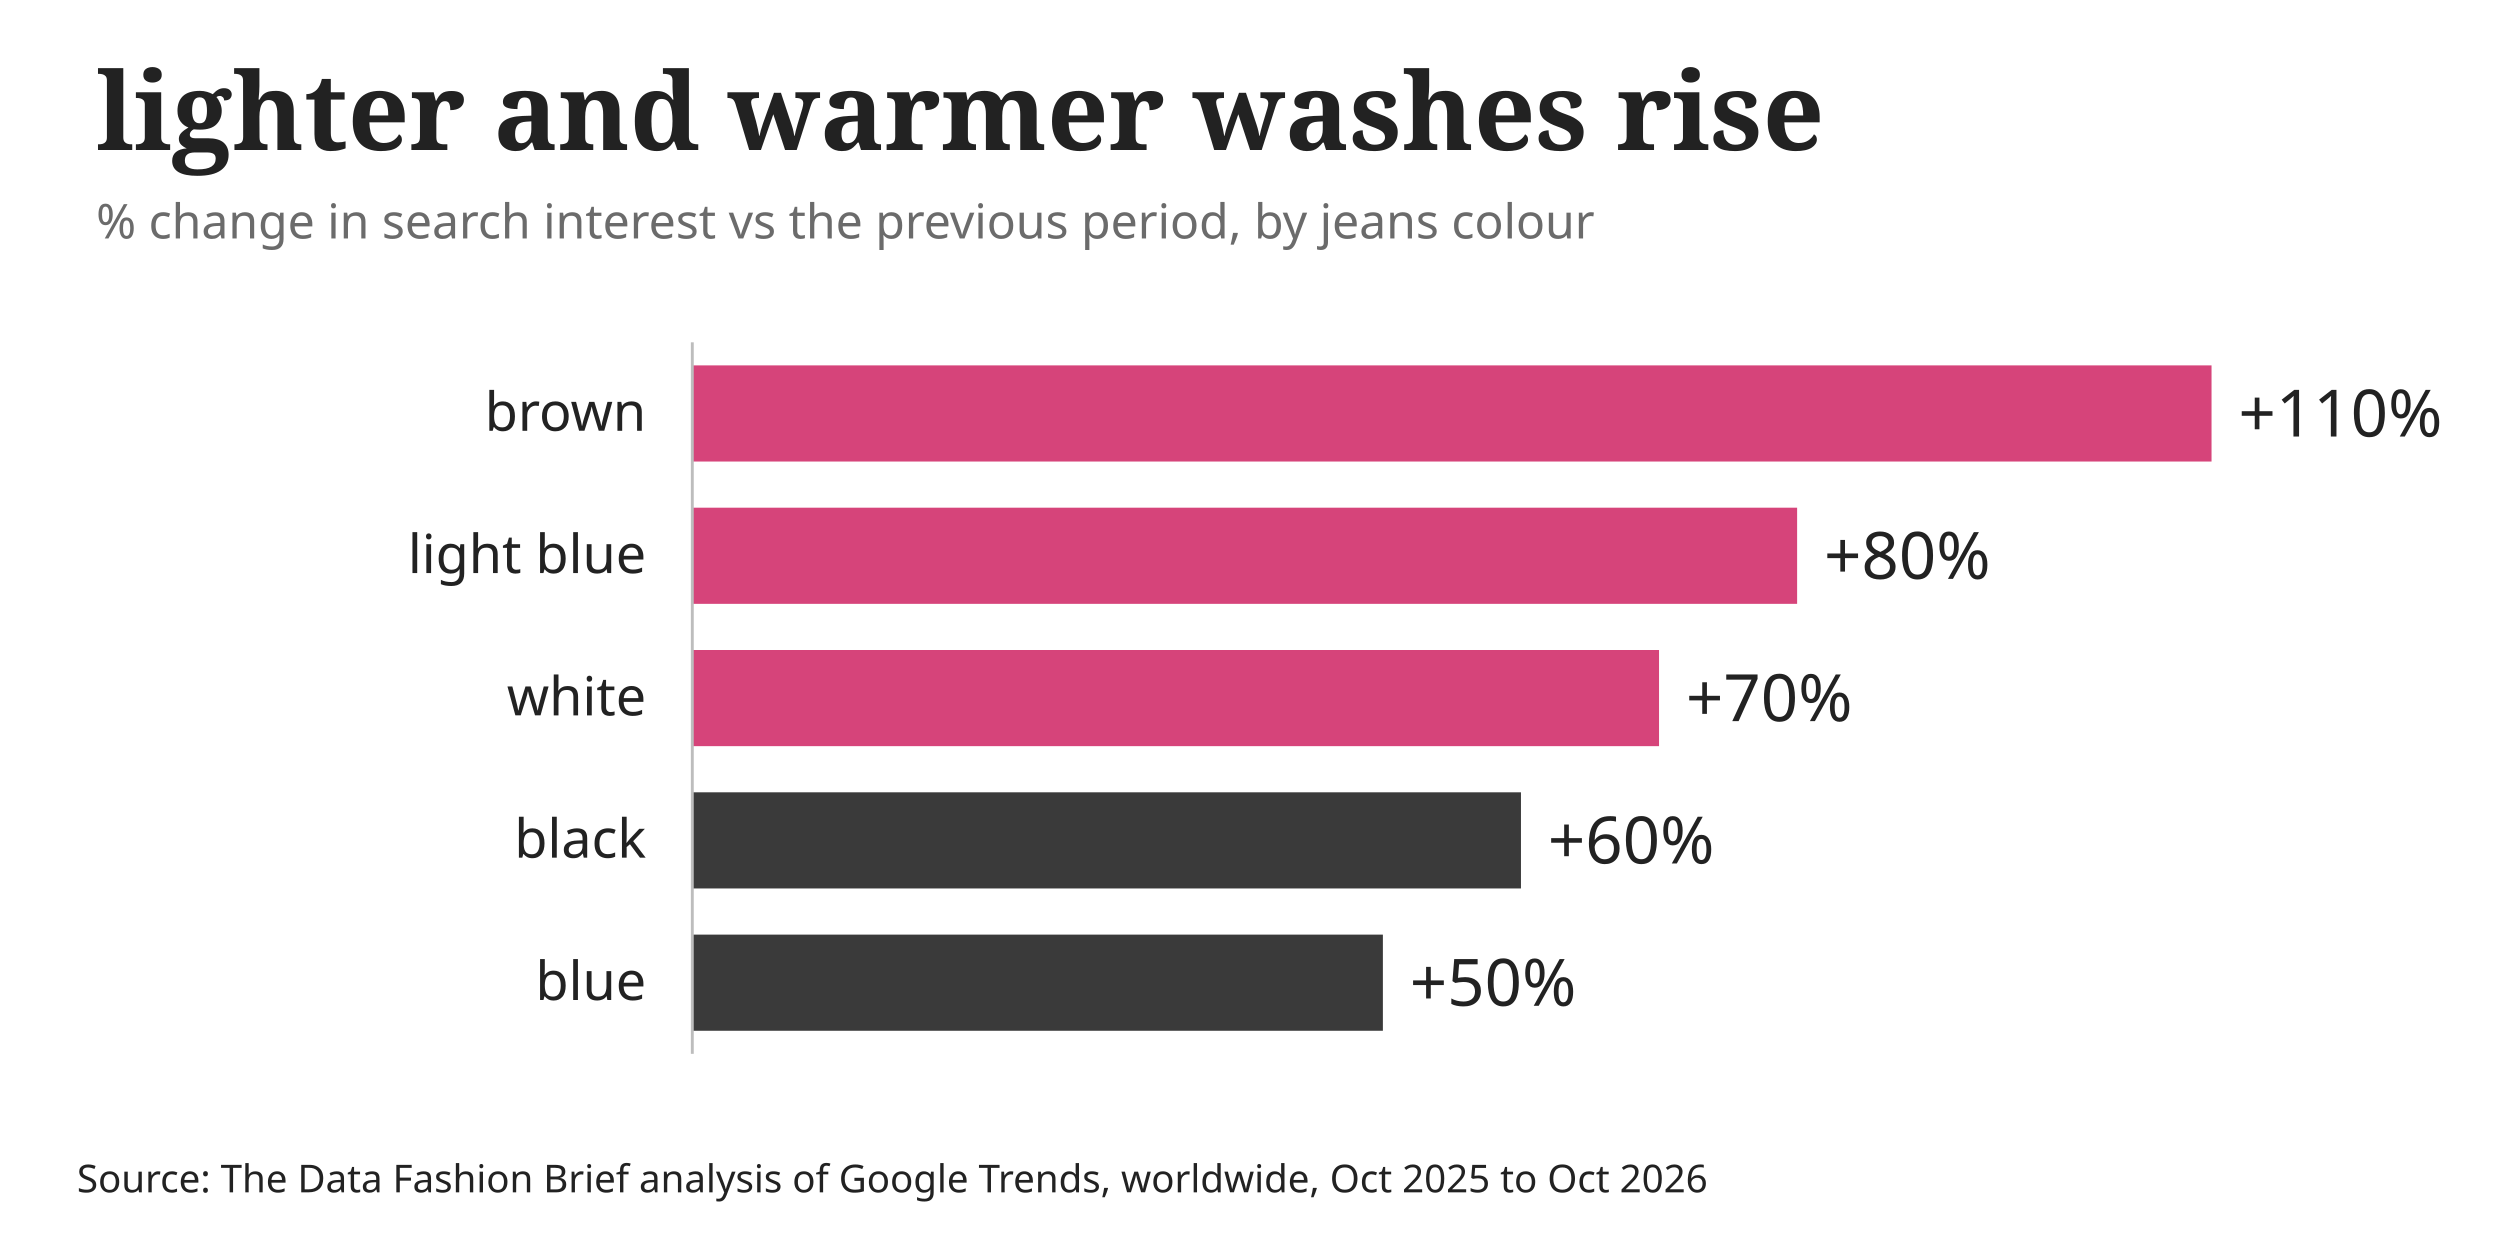
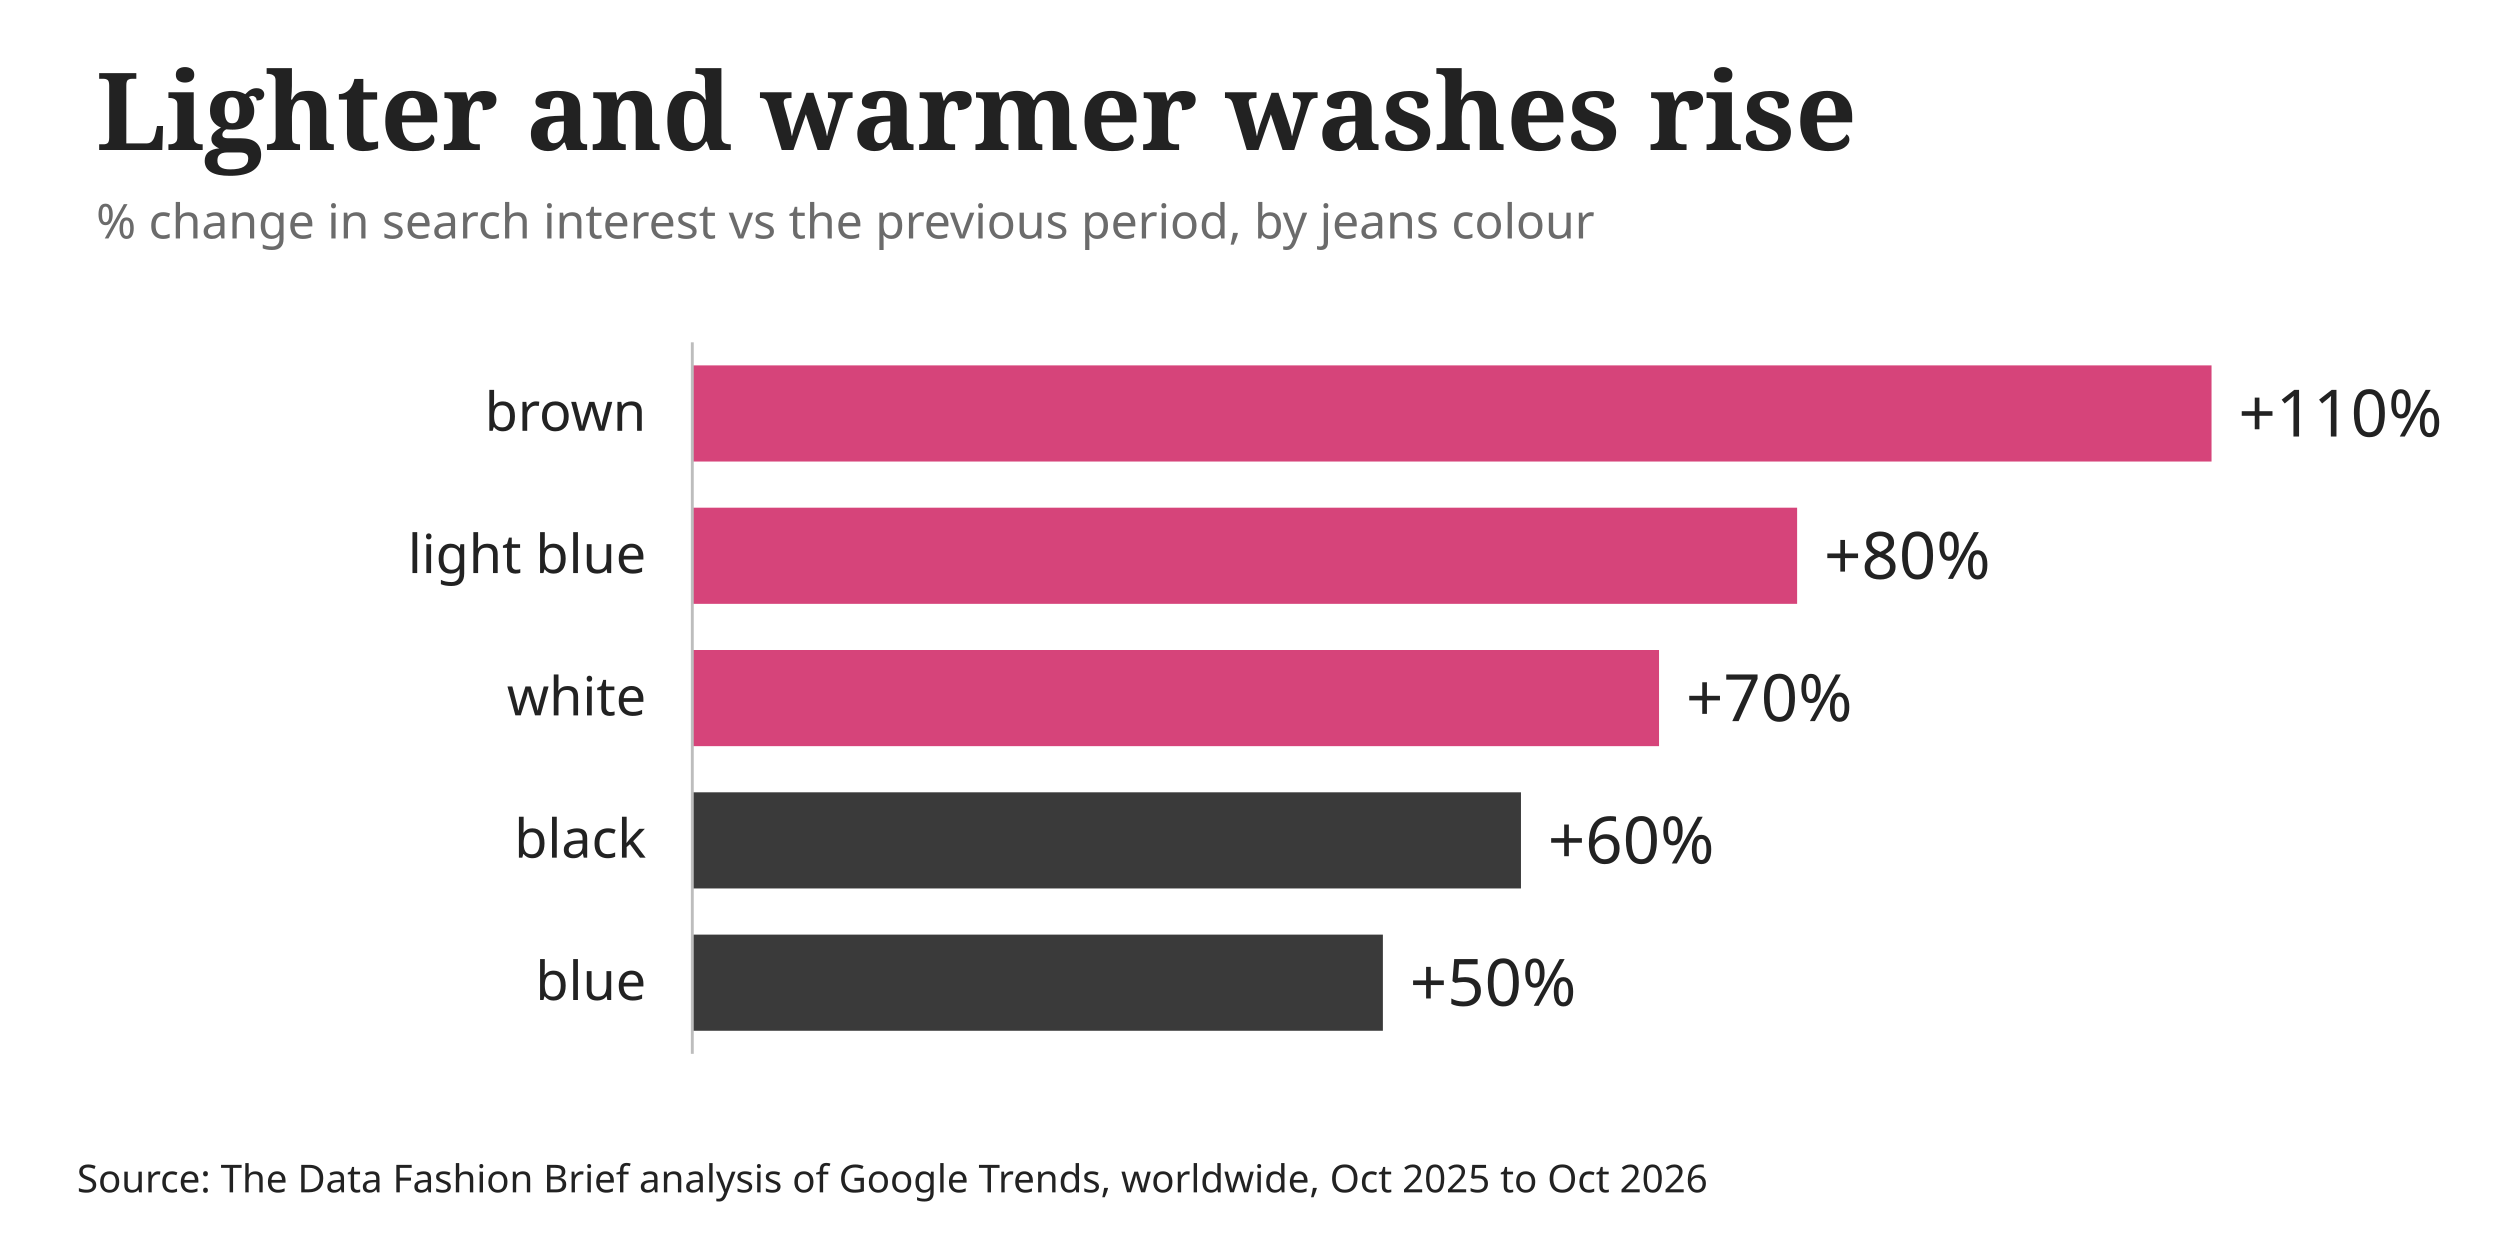
<svg xmlns="http://www.w3.org/2000/svg" viewBox="0 0 1300 650" width="1300" height="650">
  <rect width="1300" height="650" fill="#FFFFFF" />
-   <text x="50" y="78" font-family="'Playfair Display', Georgia, serif" font-weight="700" font-size="56" fill="#222222">lighter and warmer washes rise</text>
+   <text x="50" y="78" font-family="'Playfair Display', Georgia, serif" font-weight="700" font-size="56" fill="#222222">Lighter and warmer washes rise</text>
  <text x="50" y="124" font-family="'Century Gothic', 'Questrial', 'Avenir', sans-serif" font-size="25" fill="#6B6B6B">% change in search interest vs the previous period, by jeans colour</text>
  <text x="336" y="224.0" text-anchor="end" font-family="'Century Gothic', 'Questrial', 'Avenir', sans-serif" font-size="28" fill="#222222">brown</text>
  <rect x="360.0" y="190" width="790.0" height="50" fill="#D6447A" />
  <text x="1164.0" y="227.0" font-family="'Century Gothic', 'Questrial', 'Avenir', sans-serif" font-size="34" fill="#222222">+110%</text>
  <text x="336" y="298.0" text-anchor="end" font-family="'Century Gothic', 'Questrial', 'Avenir', sans-serif" font-size="28" fill="#222222">light blue</text>
  <rect x="360.0" y="264" width="574.5" height="50" fill="#D6447A" />
  <text x="948.5" y="301.0" font-family="'Century Gothic', 'Questrial', 'Avenir', sans-serif" font-size="34" fill="#222222">+80%</text>
  <text x="336" y="372.0" text-anchor="end" font-family="'Century Gothic', 'Questrial', 'Avenir', sans-serif" font-size="28" fill="#222222">white</text>
  <rect x="360.0" y="338" width="502.7" height="50" fill="#D6447A" />
  <text x="876.7" y="375.0" font-family="'Century Gothic', 'Questrial', 'Avenir', sans-serif" font-size="34" fill="#222222">+70%</text>
  <text x="336" y="446.0" text-anchor="end" font-family="'Century Gothic', 'Questrial', 'Avenir', sans-serif" font-size="28" fill="#222222">black</text>
  <rect x="360.0" y="412" width="430.9" height="50" fill="#3A3A3A" />
  <text x="804.9" y="449.0" font-family="'Century Gothic', 'Questrial', 'Avenir', sans-serif" font-size="34" fill="#222222">+60%</text>
  <text x="336" y="520.0" text-anchor="end" font-family="'Century Gothic', 'Questrial', 'Avenir', sans-serif" font-size="28" fill="#222222">blue</text>
  <rect x="360.0" y="486" width="359.1" height="50" fill="#3A3A3A" />
  <text x="733.1" y="523.0" font-family="'Century Gothic', 'Questrial', 'Avenir', sans-serif" font-size="34" fill="#222222">+50%</text>
  <line x1="360.0" y1="178" x2="360.0" y2="548" stroke="#BDBDBD" stroke-width="1.5" />
  <text x="40" y="620" font-family="'Century Gothic', 'Questrial', 'Avenir', sans-serif" font-size="20" fill="#222222">Source: The Data Fashion Brief analysis of Google Trends, worldwide, Oct 2025 to Oct 2026</text>
</svg>
